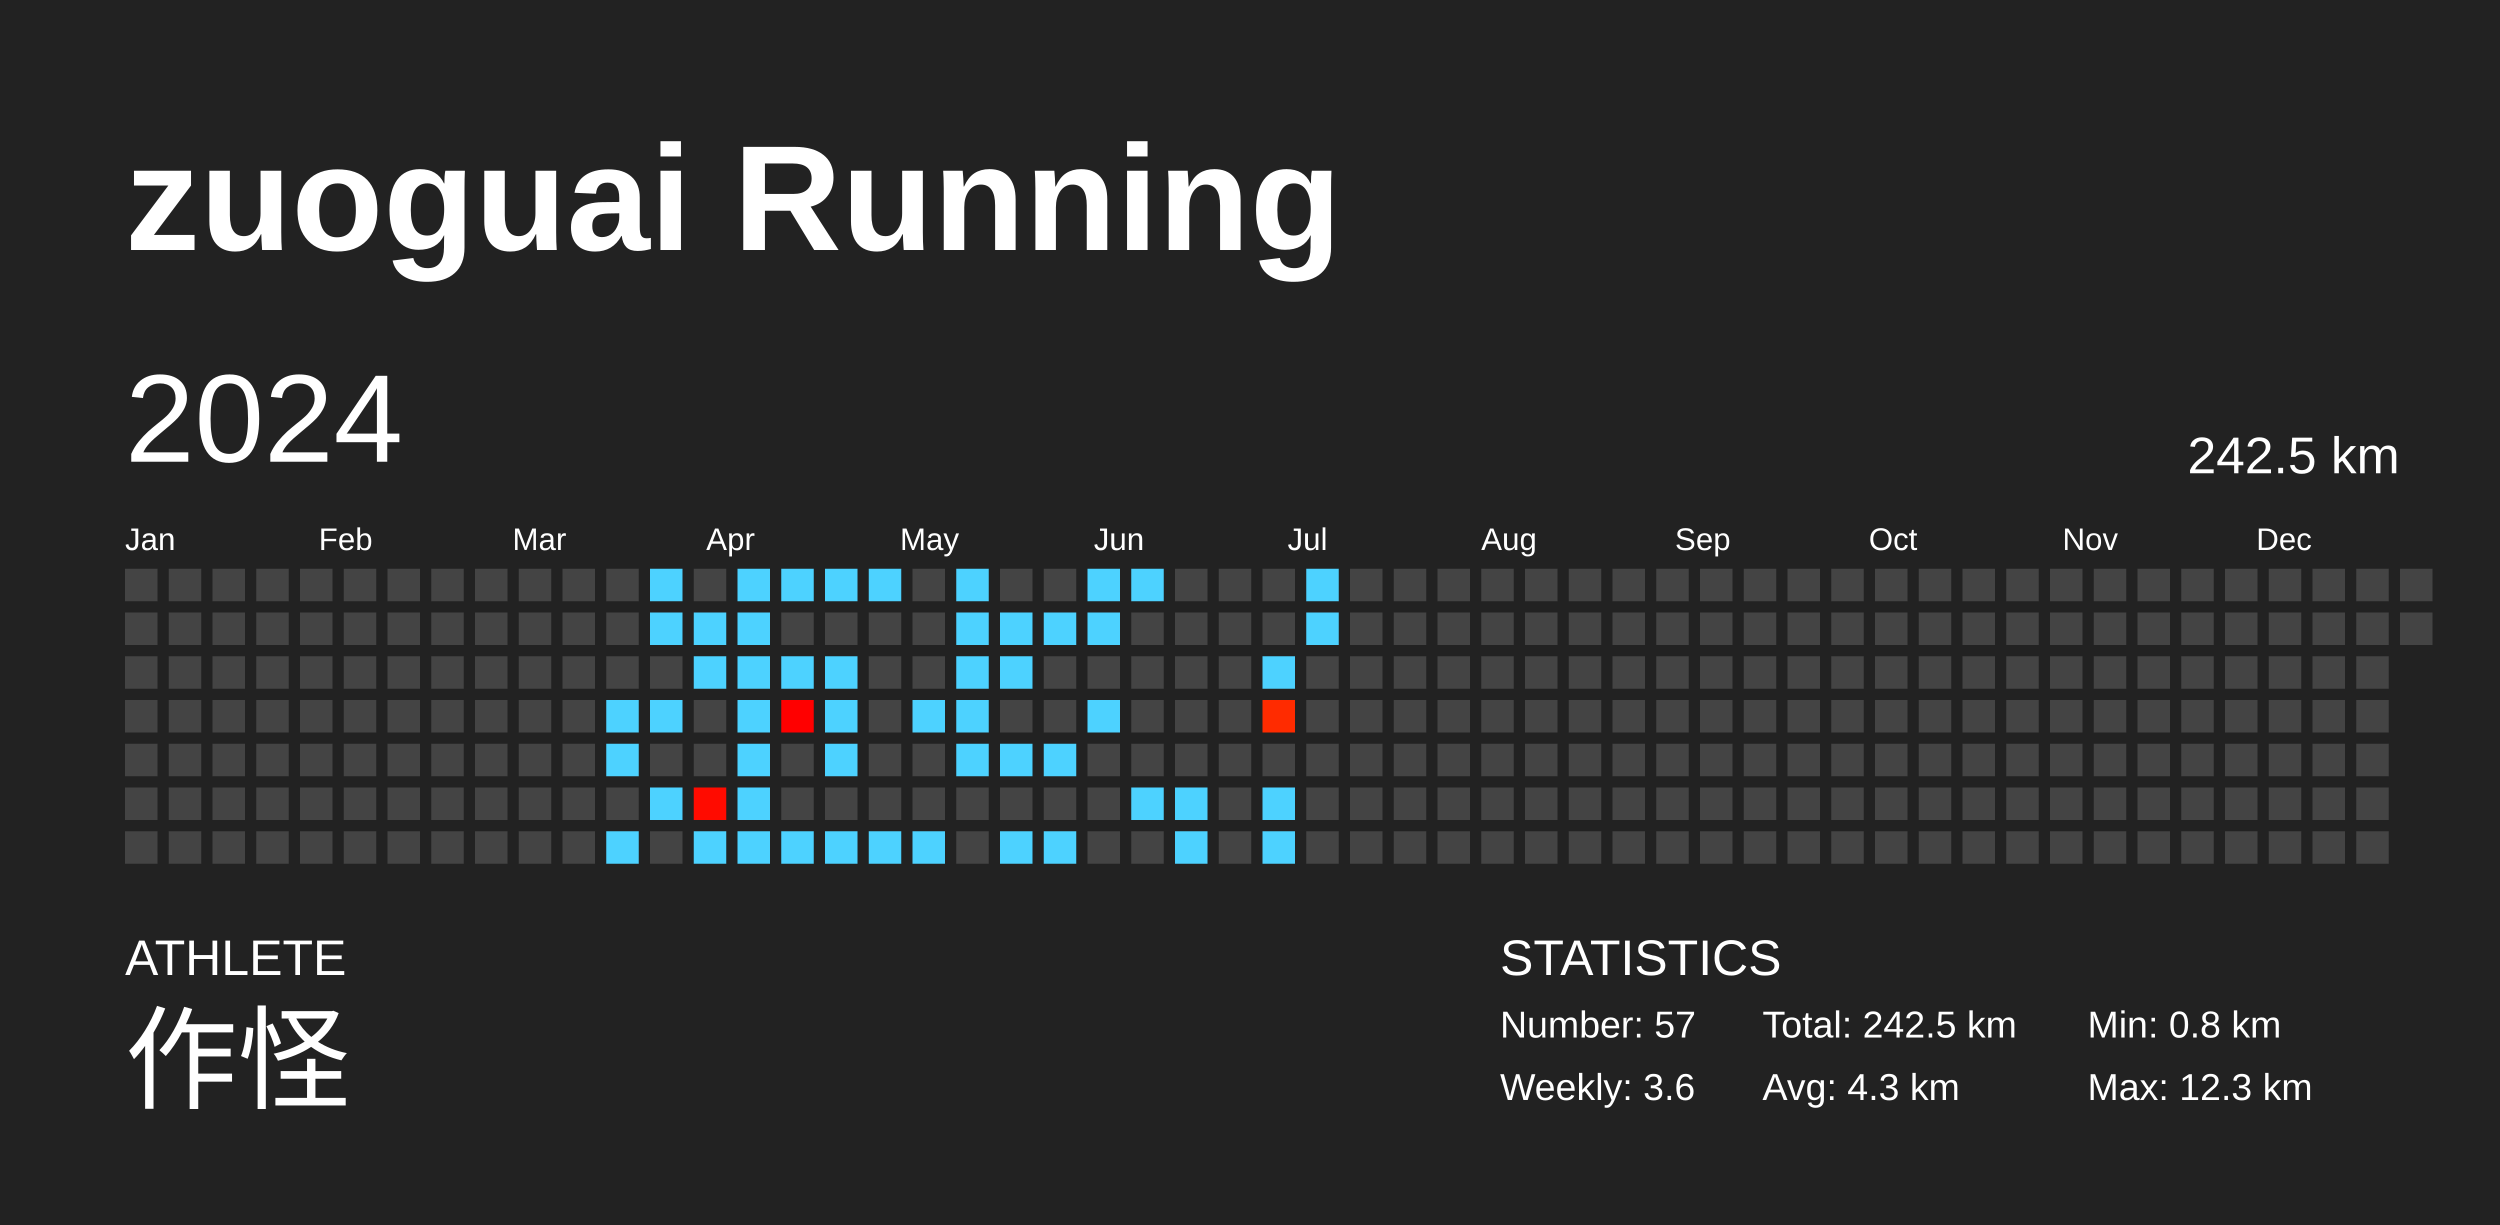
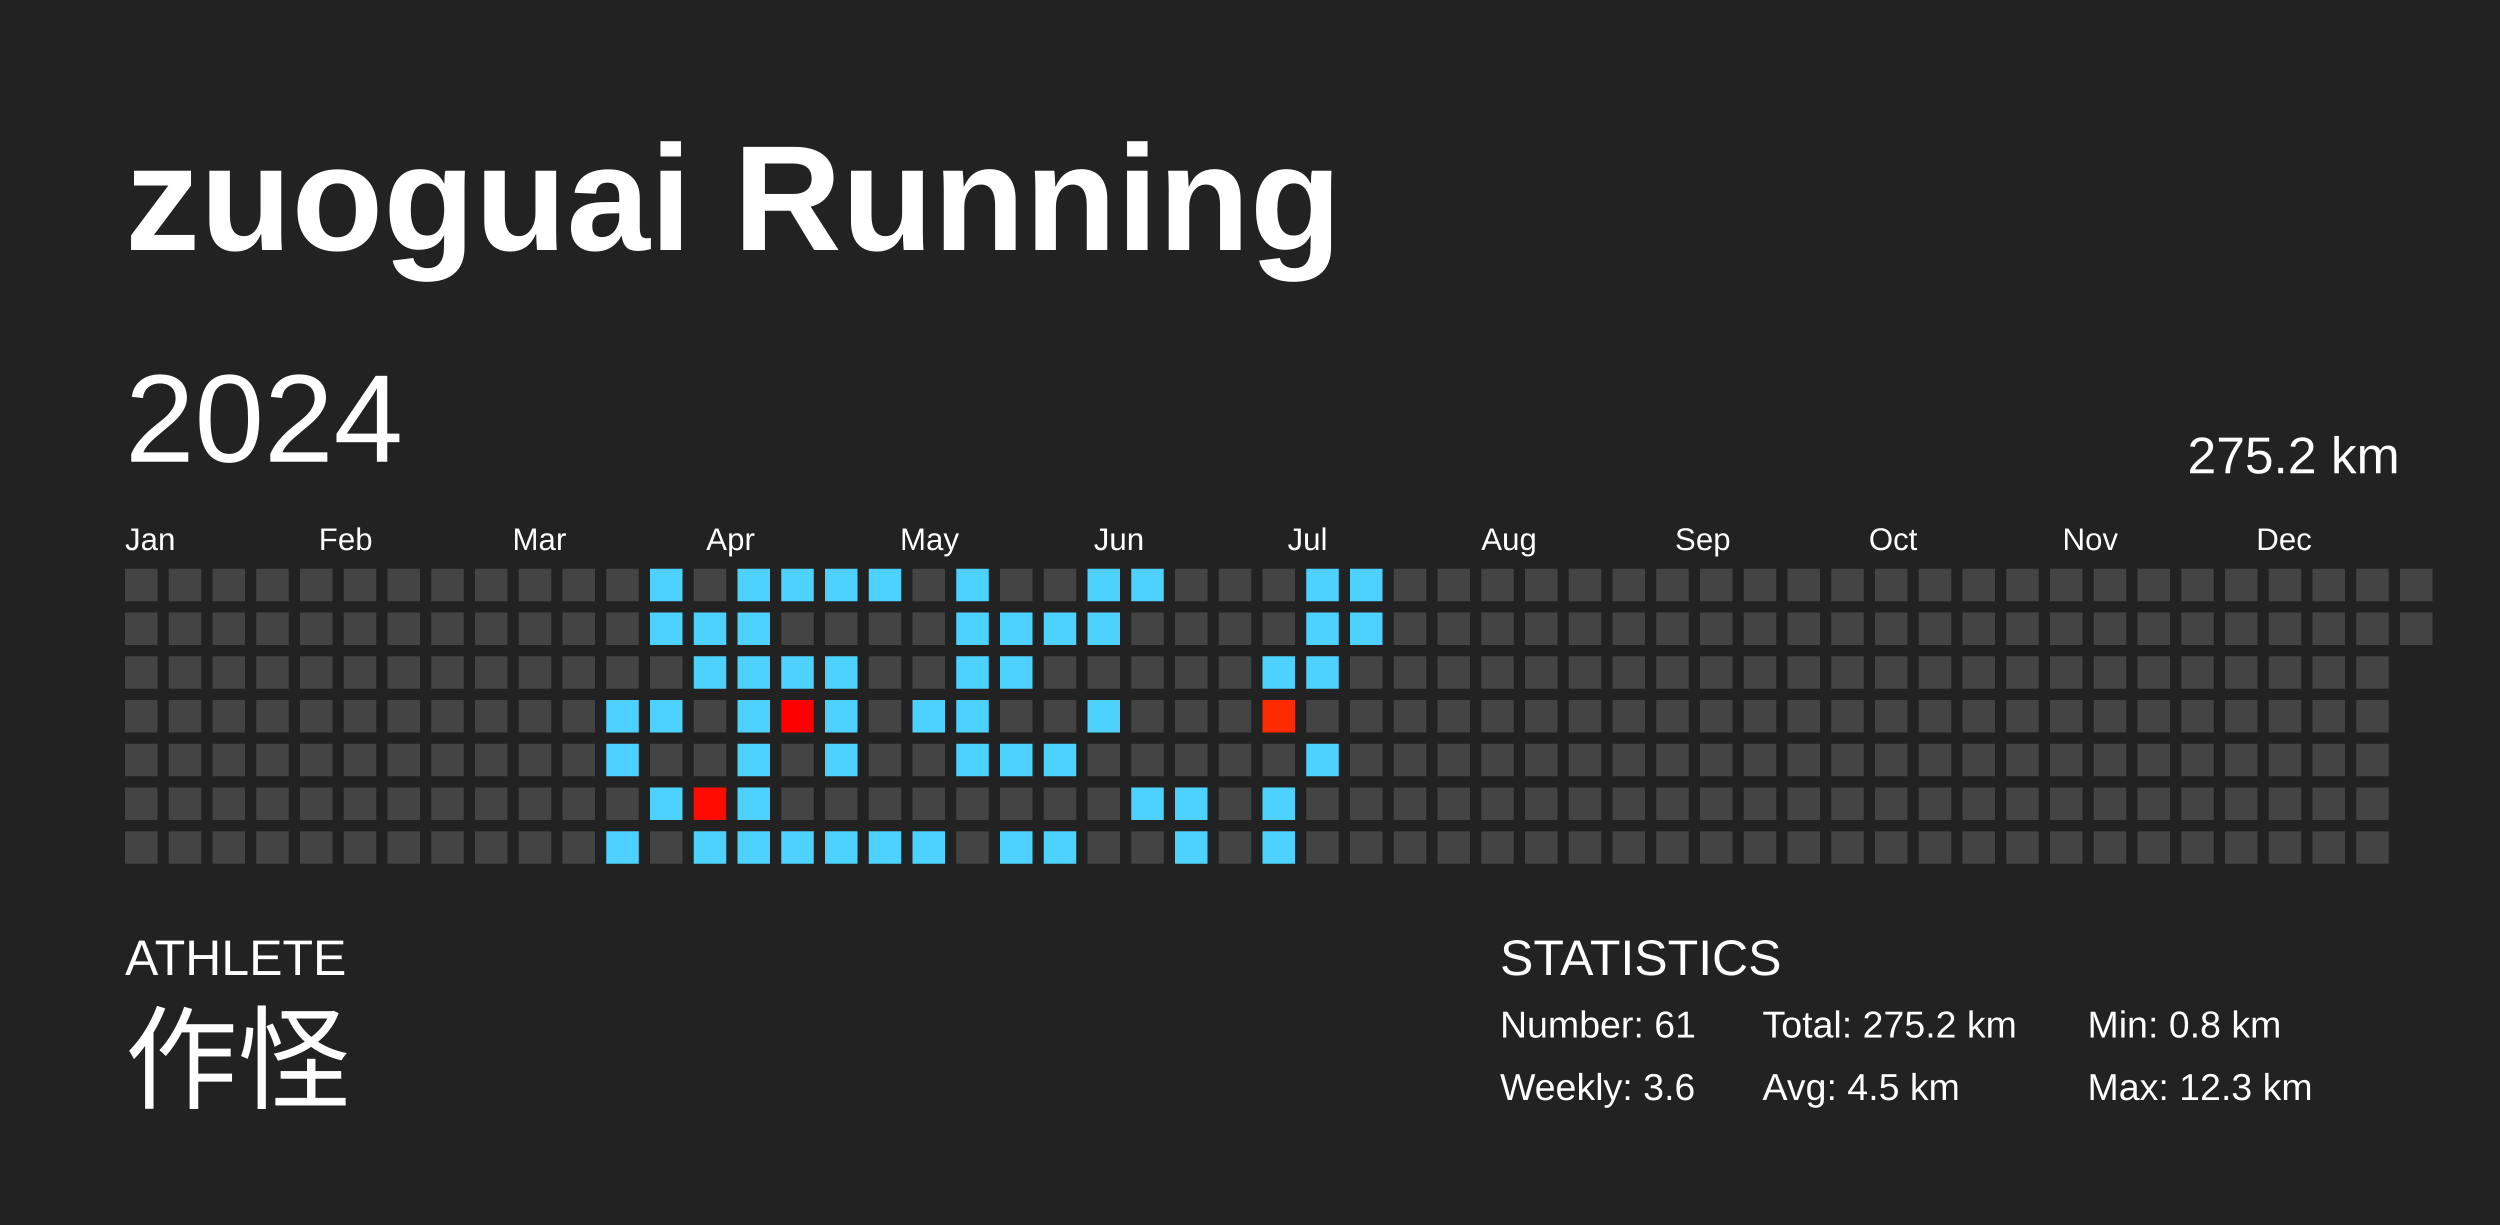
<svg xmlns="http://www.w3.org/2000/svg" baseProfile="full" height="98mm" version="1.1" viewBox="0,0,200,98" width="200mm">
  <defs />
  <rect fill="#222222" height="98" width="200" x="0" y="0" />
  <text fill="#FFFFFF" style="font-size:12px; font-family:Arial; font-weight:bold;" x="10" y="20">zuoguai Running</text>
  <text fill="#FFFFFF" style="font-size:4px; font-family:Arial" x="10" y="78">ATHLETE</text>
  <text fill="#FFFFFF" style="font-size:9px; font-family:Arial" x="10" y="88">作怪</text>
  <text fill="#FFFFFF" style="font-size:4px; font-family:Arial" x="120" y="78">STATISTICS</text>
-   <text fill="#FFFFFF" style="font-size:3px; font-family:Arial" x="120" y="83">Number: 57</text>
+   <text fill="#FFFFFF" style="font-size:3px; font-family:Arial" x="120" y="83">Number: 61</text>
  <text fill="#FFFFFF" style="font-size:3px; font-family:Arial" x="120" y="88">Weekly: 3.6</text>
-   <text fill="#FFFFFF" style="font-size:3px; font-family:Arial" x="141" y="83">Total: 242.5 km</text>
-   <text fill="#FFFFFF" style="font-size:3px; font-family:Arial" x="141" y="88">Avg: 4.3 km</text>
+   <text fill="#FFFFFF" style="font-size:3px; font-family:Arial" x="141" y="83">Total: 275.2 km</text>
+   <text fill="#FFFFFF" style="font-size:3px; font-family:Arial" x="141" y="88">Avg: 4.5 km</text>
  <text fill="#FFFFFF" style="font-size:3px; font-family:Arial" x="167" y="83">Min: 0.8 km</text>
  <text fill="#FFFFFF" style="font-size:3px; font-family:Arial" x="167" y="88">Max: 12.3 km</text>
  <text dominant-baseline="hanging" fill="#FFFFFF" style="font-size:10.0px; font-family:Arial;" x="10" y="30">2024</text>
-   <text dominant-baseline="hanging" fill="#FFFFFF" style="font-size:4.125px; font-family:Arial;" x="175" y="35">242.5 km</text>
+   <text dominant-baseline="hanging" fill="#FFFFFF" style="font-size:4.125px; font-family:Arial;" x="175" y="35">275.2 km</text>
  <text fill="#FFFFFF" style="font-size:2.5px; font-family:Arial" x="10.0" y="44">Jan</text>
  <text fill="#FFFFFF" style="font-size:2.5px; font-family:Arial" x="25.5" y="44">Feb</text>
  <text fill="#FFFFFF" style="font-size:2.5px; font-family:Arial" x="41.0" y="44">Mar</text>
  <text fill="#FFFFFF" style="font-size:2.5px; font-family:Arial" x="56.5" y="44">Apr</text>
  <text fill="#FFFFFF" style="font-size:2.5px; font-family:Arial" x="72.0" y="44">May</text>
  <text fill="#FFFFFF" style="font-size:2.5px; font-family:Arial" x="87.5" y="44">Jun</text>
  <text fill="#FFFFFF" style="font-size:2.5px; font-family:Arial" x="103.0" y="44">Jul</text>
  <text fill="#FFFFFF" style="font-size:2.5px; font-family:Arial" x="118.5" y="44">Aug</text>
  <text fill="#FFFFFF" style="font-size:2.5px; font-family:Arial" x="134.0" y="44">Sep</text>
  <text fill="#FFFFFF" style="font-size:2.5px; font-family:Arial" x="149.5" y="44">Oct</text>
  <text fill="#FFFFFF" style="font-size:2.5px; font-family:Arial" x="165.0" y="44">Nov</text>
  <text fill="#FFFFFF" style="font-size:2.5px; font-family:Arial" x="180.5" y="44">Dec</text>
  <rect fill="#444444" height="2.6" width="2.6" x="10.0" y="45.5" />
  <rect fill="#444444" height="2.6" width="2.6" x="10.0" y="49.0" />
  <rect fill="#444444" height="2.6" width="2.6" x="10.0" y="52.5" />
  <rect fill="#444444" height="2.6" width="2.6" x="10.0" y="56.0" />
  <rect fill="#444444" height="2.6" width="2.6" x="10.0" y="59.5" />
  <rect fill="#444444" height="2.6" width="2.6" x="10.0" y="63.0" />
  <rect fill="#444444" height="2.6" width="2.6" x="10.0" y="66.5" />
  <rect fill="#444444" height="2.6" width="2.6" x="13.5" y="45.5" />
  <rect fill="#444444" height="2.6" width="2.6" x="13.5" y="49.0" />
  <rect fill="#444444" height="2.6" width="2.6" x="13.5" y="52.5" />
  <rect fill="#444444" height="2.6" width="2.6" x="13.5" y="56.0" />
  <rect fill="#444444" height="2.6" width="2.6" x="13.5" y="59.5" />
  <rect fill="#444444" height="2.6" width="2.6" x="13.5" y="63.0" />
  <rect fill="#444444" height="2.6" width="2.6" x="13.5" y="66.5" />
  <rect fill="#444444" height="2.6" width="2.6" x="17.0" y="45.5" />
  <rect fill="#444444" height="2.6" width="2.6" x="17.0" y="49.0" />
  <rect fill="#444444" height="2.6" width="2.6" x="17.0" y="52.5" />
  <rect fill="#444444" height="2.6" width="2.6" x="17.0" y="56.0" />
  <rect fill="#444444" height="2.6" width="2.6" x="17.0" y="59.5" />
  <rect fill="#444444" height="2.6" width="2.6" x="17.0" y="63.0" />
  <rect fill="#444444" height="2.6" width="2.6" x="17.0" y="66.5" />
  <rect fill="#444444" height="2.6" width="2.6" x="20.5" y="45.5" />
  <rect fill="#444444" height="2.6" width="2.6" x="20.5" y="49.0" />
  <rect fill="#444444" height="2.6" width="2.6" x="20.5" y="52.5" />
  <rect fill="#444444" height="2.6" width="2.6" x="20.5" y="56.0" />
  <rect fill="#444444" height="2.6" width="2.6" x="20.5" y="59.5" />
  <rect fill="#444444" height="2.6" width="2.6" x="20.5" y="63.0" />
  <rect fill="#444444" height="2.6" width="2.6" x="20.5" y="66.5" />
  <rect fill="#444444" height="2.6" width="2.6" x="24.0" y="45.5" />
  <rect fill="#444444" height="2.6" width="2.6" x="24.0" y="49.0" />
  <rect fill="#444444" height="2.6" width="2.6" x="24.0" y="52.5" />
  <rect fill="#444444" height="2.6" width="2.6" x="24.0" y="56.0" />
  <rect fill="#444444" height="2.6" width="2.6" x="24.0" y="59.5" />
  <rect fill="#444444" height="2.6" width="2.6" x="24.0" y="63.0" />
  <rect fill="#444444" height="2.6" width="2.6" x="24.0" y="66.5" />
  <rect fill="#444444" height="2.6" width="2.6" x="27.5" y="45.5" />
  <rect fill="#444444" height="2.6" width="2.6" x="27.5" y="49.0" />
  <rect fill="#444444" height="2.6" width="2.6" x="27.5" y="52.5" />
  <rect fill="#444444" height="2.6" width="2.6" x="27.5" y="56.0" />
  <rect fill="#444444" height="2.6" width="2.6" x="27.5" y="59.5" />
  <rect fill="#444444" height="2.6" width="2.6" x="27.5" y="63.0" />
  <rect fill="#444444" height="2.6" width="2.6" x="27.5" y="66.5" />
  <rect fill="#444444" height="2.6" width="2.6" x="31.0" y="45.5" />
  <rect fill="#444444" height="2.6" width="2.6" x="31.0" y="49.0" />
  <rect fill="#444444" height="2.6" width="2.6" x="31.0" y="52.5" />
  <rect fill="#444444" height="2.6" width="2.6" x="31.0" y="56.0" />
  <rect fill="#444444" height="2.6" width="2.6" x="31.0" y="59.5" />
  <rect fill="#444444" height="2.6" width="2.6" x="31.0" y="63.0" />
  <rect fill="#444444" height="2.6" width="2.6" x="31.0" y="66.5" />
  <rect fill="#444444" height="2.6" width="2.6" x="34.5" y="45.5" />
  <rect fill="#444444" height="2.6" width="2.6" x="34.5" y="49.0" />
  <rect fill="#444444" height="2.6" width="2.6" x="34.5" y="52.5" />
  <rect fill="#444444" height="2.6" width="2.6" x="34.5" y="56.0" />
  <rect fill="#444444" height="2.6" width="2.6" x="34.5" y="59.5" />
  <rect fill="#444444" height="2.6" width="2.6" x="34.5" y="63.0" />
  <rect fill="#444444" height="2.6" width="2.6" x="34.5" y="66.5" />
  <rect fill="#444444" height="2.6" width="2.6" x="38.0" y="45.5" />
  <rect fill="#444444" height="2.6" width="2.6" x="38.0" y="49.0" />
  <rect fill="#444444" height="2.6" width="2.6" x="38.0" y="52.5" />
  <rect fill="#444444" height="2.6" width="2.6" x="38.0" y="56.0" />
  <rect fill="#444444" height="2.6" width="2.6" x="38.0" y="59.5" />
  <rect fill="#444444" height="2.6" width="2.6" x="38.0" y="63.0" />
  <rect fill="#444444" height="2.6" width="2.6" x="38.0" y="66.5" />
  <rect fill="#444444" height="2.6" width="2.6" x="41.5" y="45.5" />
  <rect fill="#444444" height="2.6" width="2.6" x="41.5" y="49.0" />
  <rect fill="#444444" height="2.6" width="2.6" x="41.5" y="52.5" />
  <rect fill="#444444" height="2.6" width="2.6" x="41.5" y="56.0" />
  <rect fill="#444444" height="2.6" width="2.6" x="41.5" y="59.5" />
  <rect fill="#444444" height="2.6" width="2.6" x="41.5" y="63.0" />
  <rect fill="#444444" height="2.6" width="2.6" x="41.5" y="66.5" />
  <rect fill="#444444" height="2.6" width="2.6" x="45.0" y="45.5" />
  <rect fill="#444444" height="2.6" width="2.6" x="45.0" y="49.0" />
  <rect fill="#444444" height="2.6" width="2.6" x="45.0" y="52.5" />
  <rect fill="#444444" height="2.6" width="2.6" x="45.0" y="56.0" />
  <rect fill="#444444" height="2.6" width="2.6" x="45.0" y="59.5" />
  <rect fill="#444444" height="2.6" width="2.6" x="45.0" y="63.0" />
  <rect fill="#444444" height="2.6" width="2.6" x="45.0" y="66.5" />
  <rect fill="#444444" height="2.6" width="2.6" x="48.5" y="45.5" />
  <rect fill="#444444" height="2.6" width="2.6" x="48.5" y="49.0" />
  <rect fill="#444444" height="2.6" width="2.6" x="48.5" y="52.5" />
  <rect fill="#4dd2ff" height="2.6" width="2.6" x="48.5" y="56.0" />
  <rect fill="#4dd2ff" height="2.6" width="2.6" x="48.5" y="59.5" />
  <rect fill="#444444" height="2.6" width="2.6" x="48.5" y="63.0" />
  <rect fill="#4dd2ff" height="2.6" width="2.6" x="48.5" y="66.5" />
  <rect fill="#4dd2ff" height="2.6" width="2.6" x="52.0" y="45.5" />
  <rect fill="#4dd2ff" height="2.6" width="2.6" x="52.0" y="49.0" />
  <rect fill="#444444" height="2.6" width="2.6" x="52.0" y="52.5" />
  <rect fill="#4dd2ff" height="2.6" width="2.6" x="52.0" y="56.0" />
  <rect fill="#444444" height="2.6" width="2.6" x="52.0" y="59.5" />
  <rect fill="#4dd2ff" height="2.6" width="2.6" x="52.0" y="63.0" />
  <rect fill="#444444" height="2.6" width="2.6" x="52.0" y="66.5" />
  <rect fill="#444444" height="2.6" width="2.6" x="55.5" y="45.5" />
  <rect fill="#4dd2ff" height="2.6" width="2.6" x="55.5" y="49.0" />
  <rect fill="#4dd2ff" height="2.6" width="2.6" x="55.5" y="52.5" />
  <rect fill="#444444" height="2.6" width="2.6" x="55.5" y="56.0" />
  <rect fill="#444444" height="2.6" width="2.6" x="55.5" y="59.5" />
  <rect fill="#ff0b00" height="2.6" width="2.6" x="55.5" y="63.0" />
  <rect fill="#4dd2ff" height="2.6" width="2.6" x="55.5" y="66.5" />
  <rect fill="#4dd2ff" height="2.6" width="2.6" x="59.0" y="45.5" />
  <rect fill="#4dd2ff" height="2.6" width="2.6" x="59.0" y="49.0" />
  <rect fill="#4dd2ff" height="2.6" width="2.6" x="59.0" y="52.5" />
  <rect fill="#4dd2ff" height="2.6" width="2.6" x="59.0" y="56.0" />
  <rect fill="#4dd2ff" height="2.6" width="2.6" x="59.0" y="59.5" />
  <rect fill="#4dd2ff" height="2.6" width="2.6" x="59.0" y="63.0" />
  <rect fill="#4dd2ff" height="2.6" width="2.6" x="59.0" y="66.5" />
  <rect fill="#4dd2ff" height="2.6" width="2.6" x="62.5" y="45.5" />
  <rect fill="#444444" height="2.6" width="2.6" x="62.5" y="49.0" />
  <rect fill="#4dd2ff" height="2.6" width="2.6" x="62.5" y="52.5" />
  <rect fill="#ff0000" height="2.6" width="2.6" x="62.5" y="56.0" />
  <rect fill="#444444" height="2.6" width="2.6" x="62.5" y="59.5" />
  <rect fill="#444444" height="2.6" width="2.6" x="62.5" y="63.0" />
  <rect fill="#4dd2ff" height="2.6" width="2.6" x="62.5" y="66.5" />
  <rect fill="#4dd2ff" height="2.6" width="2.6" x="66.0" y="45.5" />
  <rect fill="#444444" height="2.6" width="2.6" x="66.0" y="49.0" />
  <rect fill="#4dd2ff" height="2.6" width="2.6" x="66.0" y="52.5" />
  <rect fill="#4dd2ff" height="2.6" width="2.6" x="66.0" y="56.0" />
  <rect fill="#4dd2ff" height="2.6" width="2.6" x="66.0" y="59.5" />
  <rect fill="#444444" height="2.6" width="2.6" x="66.0" y="63.0" />
  <rect fill="#4dd2ff" height="2.6" width="2.6" x="66.0" y="66.5" />
  <rect fill="#4dd2ff" height="2.6" width="2.6" x="69.5" y="45.5" />
  <rect fill="#444444" height="2.6" width="2.6" x="69.5" y="49.0" />
  <rect fill="#444444" height="2.6" width="2.6" x="69.5" y="52.5" />
  <rect fill="#444444" height="2.6" width="2.6" x="69.5" y="56.0" />
  <rect fill="#444444" height="2.6" width="2.6" x="69.5" y="59.5" />
  <rect fill="#444444" height="2.6" width="2.6" x="69.5" y="63.0" />
  <rect fill="#4dd2ff" height="2.6" width="2.6" x="69.5" y="66.5" />
  <rect fill="#444444" height="2.6" width="2.6" x="73.0" y="45.5" />
  <rect fill="#444444" height="2.6" width="2.6" x="73.0" y="49.0" />
  <rect fill="#444444" height="2.6" width="2.6" x="73.0" y="52.5" />
  <rect fill="#4dd2ff" height="2.6" width="2.6" x="73.0" y="56.0" />
  <rect fill="#444444" height="2.6" width="2.6" x="73.0" y="59.5" />
  <rect fill="#444444" height="2.6" width="2.6" x="73.0" y="63.0" />
  <rect fill="#4dd2ff" height="2.6" width="2.6" x="73.0" y="66.5" />
  <rect fill="#4dd2ff" height="2.6" width="2.6" x="76.5" y="45.5" />
  <rect fill="#4dd2ff" height="2.6" width="2.6" x="76.5" y="49.0" />
  <rect fill="#4dd2ff" height="2.6" width="2.6" x="76.5" y="52.5" />
  <rect fill="#4dd2ff" height="2.6" width="2.6" x="76.5" y="56.0" />
  <rect fill="#4dd2ff" height="2.6" width="2.6" x="76.5" y="59.5" />
  <rect fill="#444444" height="2.6" width="2.6" x="76.5" y="63.0" />
  <rect fill="#444444" height="2.6" width="2.6" x="76.5" y="66.5" />
  <rect fill="#444444" height="2.6" width="2.6" x="80.0" y="45.5" />
  <rect fill="#4dd2ff" height="2.6" width="2.6" x="80.0" y="49.0" />
  <rect fill="#4dd2ff" height="2.6" width="2.6" x="80.0" y="52.5" />
  <rect fill="#444444" height="2.6" width="2.6" x="80.0" y="56.0" />
  <rect fill="#4dd2ff" height="2.6" width="2.6" x="80.0" y="59.5" />
  <rect fill="#444444" height="2.6" width="2.6" x="80.0" y="63.0" />
  <rect fill="#4dd2ff" height="2.6" width="2.6" x="80.0" y="66.5" />
  <rect fill="#444444" height="2.6" width="2.6" x="83.5" y="45.5" />
  <rect fill="#4dd2ff" height="2.6" width="2.6" x="83.5" y="49.0" />
  <rect fill="#444444" height="2.6" width="2.6" x="83.5" y="52.5" />
  <rect fill="#444444" height="2.6" width="2.6" x="83.5" y="56.0" />
  <rect fill="#4dd2ff" height="2.6" width="2.6" x="83.5" y="59.5" />
  <rect fill="#444444" height="2.6" width="2.6" x="83.5" y="63.0" />
  <rect fill="#4dd2ff" height="2.6" width="2.6" x="83.5" y="66.5" />
  <rect fill="#4dd2ff" height="2.6" width="2.6" x="87.0" y="45.5" />
  <rect fill="#4dd2ff" height="2.6" width="2.6" x="87.0" y="49.0" />
  <rect fill="#444444" height="2.6" width="2.6" x="87.0" y="52.5" />
  <rect fill="#4dd2ff" height="2.6" width="2.6" x="87.0" y="56.0" />
  <rect fill="#444444" height="2.6" width="2.6" x="87.0" y="59.5" />
  <rect fill="#444444" height="2.6" width="2.6" x="87.0" y="63.0" />
  <rect fill="#444444" height="2.6" width="2.6" x="87.0" y="66.5" />
  <rect fill="#4dd2ff" height="2.6" width="2.6" x="90.5" y="45.5" />
  <rect fill="#444444" height="2.6" width="2.6" x="90.5" y="49.0" />
  <rect fill="#444444" height="2.6" width="2.6" x="90.5" y="52.5" />
  <rect fill="#444444" height="2.6" width="2.6" x="90.5" y="56.0" />
  <rect fill="#444444" height="2.6" width="2.6" x="90.5" y="59.5" />
  <rect fill="#4dd2ff" height="2.6" width="2.6" x="90.5" y="63.0" />
  <rect fill="#444444" height="2.6" width="2.6" x="90.5" y="66.5" />
  <rect fill="#444444" height="2.6" width="2.6" x="94.0" y="45.5" />
  <rect fill="#444444" height="2.6" width="2.6" x="94.0" y="49.0" />
  <rect fill="#444444" height="2.6" width="2.6" x="94.0" y="52.5" />
  <rect fill="#444444" height="2.6" width="2.6" x="94.0" y="56.0" />
  <rect fill="#444444" height="2.6" width="2.6" x="94.0" y="59.5" />
  <rect fill="#4dd2ff" height="2.6" width="2.6" x="94.0" y="63.0" />
  <rect fill="#4dd2ff" height="2.6" width="2.6" x="94.0" y="66.5" />
  <rect fill="#444444" height="2.6" width="2.6" x="97.5" y="45.5" />
  <rect fill="#444444" height="2.6" width="2.6" x="97.5" y="49.0" />
  <rect fill="#444444" height="2.6" width="2.6" x="97.5" y="52.5" />
  <rect fill="#444444" height="2.6" width="2.6" x="97.5" y="56.0" />
  <rect fill="#444444" height="2.6" width="2.6" x="97.5" y="59.5" />
  <rect fill="#444444" height="2.6" width="2.6" x="97.5" y="63.0" />
  <rect fill="#444444" height="2.6" width="2.6" x="97.5" y="66.5" />
  <rect fill="#444444" height="2.6" width="2.6" x="101.0" y="45.5" />
  <rect fill="#444444" height="2.6" width="2.6" x="101.0" y="49.0" />
  <rect fill="#4dd2ff" height="2.6" width="2.6" x="101.0" y="52.5" />
  <rect fill="#ff2b00" height="2.6" width="2.6" x="101.0" y="56.0" />
  <rect fill="#444444" height="2.6" width="2.6" x="101.0" y="59.5" />
  <rect fill="#4dd2ff" height="2.6" width="2.6" x="101.0" y="63.0" />
  <rect fill="#4dd2ff" height="2.6" width="2.6" x="101.0" y="66.5" />
  <rect fill="#4dd2ff" height="2.6" width="2.6" x="104.5" y="45.5" />
  <rect fill="#4dd2ff" height="2.6" width="2.6" x="104.5" y="49.0" />
-   <rect fill="#444444" height="2.6" width="2.6" x="104.5" y="52.5" />
+   <rect fill="#4dd2ff" height="2.6" width="2.6" x="104.5" y="52.5" />
  <rect fill="#444444" height="2.6" width="2.6" x="104.5" y="56.0" />
-   <rect fill="#444444" height="2.6" width="2.6" x="104.5" y="59.5" />
+   <rect fill="#4dd2ff" height="2.6" width="2.6" x="104.5" y="59.5" />
  <rect fill="#444444" height="2.6" width="2.6" x="104.5" y="63.0" />
  <rect fill="#444444" height="2.6" width="2.6" x="104.5" y="66.5" />
-   <rect fill="#444444" height="2.6" width="2.6" x="108.0" y="45.5" />
-   <rect fill="#444444" height="2.6" width="2.6" x="108.0" y="49.0" />
+   <rect fill="#4dd2ff" height="2.6" width="2.6" x="108.0" y="45.5" />
+   <rect fill="#4dd2ff" height="2.6" width="2.6" x="108.0" y="49.0" />
  <rect fill="#444444" height="2.6" width="2.6" x="108.0" y="52.5" />
  <rect fill="#444444" height="2.6" width="2.6" x="108.0" y="56.0" />
  <rect fill="#444444" height="2.6" width="2.6" x="108.0" y="59.5" />
  <rect fill="#444444" height="2.6" width="2.6" x="108.0" y="63.0" />
  <rect fill="#444444" height="2.6" width="2.6" x="108.0" y="66.5" />
  <rect fill="#444444" height="2.6" width="2.6" x="111.5" y="45.5" />
  <rect fill="#444444" height="2.6" width="2.6" x="111.5" y="49.0" />
  <rect fill="#444444" height="2.6" width="2.6" x="111.5" y="52.5" />
  <rect fill="#444444" height="2.6" width="2.6" x="111.5" y="56.0" />
  <rect fill="#444444" height="2.6" width="2.6" x="111.5" y="59.5" />
  <rect fill="#444444" height="2.6" width="2.6" x="111.5" y="63.0" />
  <rect fill="#444444" height="2.6" width="2.6" x="111.5" y="66.5" />
  <rect fill="#444444" height="2.6" width="2.6" x="115.0" y="45.5" />
  <rect fill="#444444" height="2.6" width="2.6" x="115.0" y="49.0" />
  <rect fill="#444444" height="2.6" width="2.6" x="115.0" y="52.5" />
  <rect fill="#444444" height="2.6" width="2.6" x="115.0" y="56.0" />
  <rect fill="#444444" height="2.6" width="2.6" x="115.0" y="59.5" />
  <rect fill="#444444" height="2.6" width="2.6" x="115.0" y="63.0" />
  <rect fill="#444444" height="2.6" width="2.6" x="115.0" y="66.5" />
  <rect fill="#444444" height="2.6" width="2.6" x="118.5" y="45.5" />
  <rect fill="#444444" height="2.6" width="2.6" x="118.5" y="49.0" />
  <rect fill="#444444" height="2.6" width="2.6" x="118.5" y="52.5" />
  <rect fill="#444444" height="2.6" width="2.6" x="118.5" y="56.0" />
  <rect fill="#444444" height="2.6" width="2.6" x="118.5" y="59.5" />
  <rect fill="#444444" height="2.6" width="2.6" x="118.5" y="63.0" />
  <rect fill="#444444" height="2.6" width="2.6" x="118.5" y="66.5" />
  <rect fill="#444444" height="2.6" width="2.6" x="122.0" y="45.5" />
  <rect fill="#444444" height="2.6" width="2.6" x="122.0" y="49.0" />
  <rect fill="#444444" height="2.6" width="2.6" x="122.0" y="52.5" />
  <rect fill="#444444" height="2.6" width="2.6" x="122.0" y="56.0" />
  <rect fill="#444444" height="2.6" width="2.6" x="122.0" y="59.5" />
  <rect fill="#444444" height="2.6" width="2.6" x="122.0" y="63.0" />
  <rect fill="#444444" height="2.6" width="2.6" x="122.0" y="66.5" />
  <rect fill="#444444" height="2.6" width="2.6" x="125.5" y="45.5" />
  <rect fill="#444444" height="2.6" width="2.6" x="125.5" y="49.0" />
  <rect fill="#444444" height="2.6" width="2.6" x="125.5" y="52.5" />
  <rect fill="#444444" height="2.6" width="2.6" x="125.5" y="56.0" />
  <rect fill="#444444" height="2.6" width="2.6" x="125.5" y="59.5" />
  <rect fill="#444444" height="2.6" width="2.6" x="125.5" y="63.0" />
  <rect fill="#444444" height="2.6" width="2.6" x="125.5" y="66.5" />
  <rect fill="#444444" height="2.6" width="2.6" x="129.0" y="45.5" />
  <rect fill="#444444" height="2.6" width="2.6" x="129.0" y="49.0" />
  <rect fill="#444444" height="2.6" width="2.6" x="129.0" y="52.5" />
  <rect fill="#444444" height="2.6" width="2.6" x="129.0" y="56.0" />
  <rect fill="#444444" height="2.6" width="2.6" x="129.0" y="59.5" />
  <rect fill="#444444" height="2.6" width="2.6" x="129.0" y="63.0" />
  <rect fill="#444444" height="2.6" width="2.6" x="129.0" y="66.5" />
  <rect fill="#444444" height="2.6" width="2.6" x="132.5" y="45.5" />
  <rect fill="#444444" height="2.6" width="2.6" x="132.5" y="49.0" />
  <rect fill="#444444" height="2.6" width="2.6" x="132.5" y="52.5" />
  <rect fill="#444444" height="2.6" width="2.6" x="132.5" y="56.0" />
  <rect fill="#444444" height="2.6" width="2.6" x="132.5" y="59.5" />
  <rect fill="#444444" height="2.6" width="2.6" x="132.5" y="63.0" />
  <rect fill="#444444" height="2.6" width="2.6" x="132.5" y="66.5" />
  <rect fill="#444444" height="2.6" width="2.6" x="136.0" y="45.5" />
  <rect fill="#444444" height="2.6" width="2.6" x="136.0" y="49.0" />
  <rect fill="#444444" height="2.6" width="2.6" x="136.0" y="52.5" />
  <rect fill="#444444" height="2.6" width="2.6" x="136.0" y="56.0" />
  <rect fill="#444444" height="2.6" width="2.6" x="136.0" y="59.5" />
  <rect fill="#444444" height="2.6" width="2.6" x="136.0" y="63.0" />
  <rect fill="#444444" height="2.6" width="2.6" x="136.0" y="66.5" />
  <rect fill="#444444" height="2.6" width="2.6" x="139.5" y="45.5" />
  <rect fill="#444444" height="2.6" width="2.6" x="139.5" y="49.0" />
  <rect fill="#444444" height="2.6" width="2.6" x="139.5" y="52.5" />
  <rect fill="#444444" height="2.6" width="2.6" x="139.5" y="56.0" />
  <rect fill="#444444" height="2.6" width="2.6" x="139.5" y="59.5" />
  <rect fill="#444444" height="2.6" width="2.6" x="139.5" y="63.0" />
  <rect fill="#444444" height="2.6" width="2.6" x="139.5" y="66.5" />
  <rect fill="#444444" height="2.6" width="2.6" x="143.0" y="45.5" />
  <rect fill="#444444" height="2.6" width="2.6" x="143.0" y="49.0" />
  <rect fill="#444444" height="2.6" width="2.6" x="143.0" y="52.5" />
  <rect fill="#444444" height="2.6" width="2.6" x="143.0" y="56.0" />
  <rect fill="#444444" height="2.6" width="2.6" x="143.0" y="59.5" />
  <rect fill="#444444" height="2.6" width="2.6" x="143.0" y="63.0" />
  <rect fill="#444444" height="2.6" width="2.6" x="143.0" y="66.5" />
  <rect fill="#444444" height="2.6" width="2.6" x="146.5" y="45.5" />
  <rect fill="#444444" height="2.6" width="2.6" x="146.5" y="49.0" />
  <rect fill="#444444" height="2.6" width="2.6" x="146.5" y="52.5" />
  <rect fill="#444444" height="2.6" width="2.6" x="146.5" y="56.0" />
  <rect fill="#444444" height="2.6" width="2.6" x="146.5" y="59.5" />
  <rect fill="#444444" height="2.6" width="2.6" x="146.5" y="63.0" />
  <rect fill="#444444" height="2.6" width="2.6" x="146.5" y="66.5" />
  <rect fill="#444444" height="2.6" width="2.6" x="150.0" y="45.5" />
  <rect fill="#444444" height="2.6" width="2.6" x="150.0" y="49.0" />
  <rect fill="#444444" height="2.6" width="2.6" x="150.0" y="52.5" />
  <rect fill="#444444" height="2.6" width="2.6" x="150.0" y="56.0" />
  <rect fill="#444444" height="2.6" width="2.6" x="150.0" y="59.5" />
  <rect fill="#444444" height="2.6" width="2.6" x="150.0" y="63.0" />
  <rect fill="#444444" height="2.6" width="2.6" x="150.0" y="66.5" />
  <rect fill="#444444" height="2.6" width="2.6" x="153.5" y="45.5" />
  <rect fill="#444444" height="2.6" width="2.6" x="153.5" y="49.0" />
  <rect fill="#444444" height="2.6" width="2.6" x="153.5" y="52.5" />
  <rect fill="#444444" height="2.6" width="2.6" x="153.5" y="56.0" />
  <rect fill="#444444" height="2.6" width="2.6" x="153.5" y="59.5" />
  <rect fill="#444444" height="2.6" width="2.6" x="153.5" y="63.0" />
  <rect fill="#444444" height="2.6" width="2.6" x="153.5" y="66.5" />
  <rect fill="#444444" height="2.6" width="2.6" x="157.0" y="45.5" />
  <rect fill="#444444" height="2.6" width="2.6" x="157.0" y="49.0" />
  <rect fill="#444444" height="2.6" width="2.6" x="157.0" y="52.5" />
  <rect fill="#444444" height="2.6" width="2.6" x="157.0" y="56.0" />
  <rect fill="#444444" height="2.6" width="2.6" x="157.0" y="59.5" />
  <rect fill="#444444" height="2.6" width="2.6" x="157.0" y="63.0" />
  <rect fill="#444444" height="2.6" width="2.6" x="157.0" y="66.5" />
  <rect fill="#444444" height="2.6" width="2.6" x="160.5" y="45.5" />
  <rect fill="#444444" height="2.6" width="2.6" x="160.5" y="49.0" />
  <rect fill="#444444" height="2.6" width="2.6" x="160.5" y="52.5" />
  <rect fill="#444444" height="2.6" width="2.6" x="160.5" y="56.0" />
  <rect fill="#444444" height="2.6" width="2.6" x="160.5" y="59.5" />
  <rect fill="#444444" height="2.6" width="2.6" x="160.5" y="63.0" />
  <rect fill="#444444" height="2.6" width="2.6" x="160.5" y="66.5" />
  <rect fill="#444444" height="2.6" width="2.6" x="164.0" y="45.5" />
  <rect fill="#444444" height="2.6" width="2.6" x="164.0" y="49.0" />
  <rect fill="#444444" height="2.6" width="2.6" x="164.0" y="52.5" />
  <rect fill="#444444" height="2.6" width="2.6" x="164.0" y="56.0" />
  <rect fill="#444444" height="2.6" width="2.6" x="164.0" y="59.5" />
  <rect fill="#444444" height="2.6" width="2.6" x="164.0" y="63.0" />
  <rect fill="#444444" height="2.6" width="2.6" x="164.0" y="66.5" />
  <rect fill="#444444" height="2.6" width="2.6" x="167.5" y="45.5" />
  <rect fill="#444444" height="2.6" width="2.6" x="167.5" y="49.0" />
  <rect fill="#444444" height="2.6" width="2.6" x="167.5" y="52.5" />
  <rect fill="#444444" height="2.6" width="2.6" x="167.5" y="56.0" />
  <rect fill="#444444" height="2.6" width="2.6" x="167.5" y="59.5" />
  <rect fill="#444444" height="2.6" width="2.6" x="167.5" y="63.0" />
  <rect fill="#444444" height="2.6" width="2.6" x="167.5" y="66.5" />
  <rect fill="#444444" height="2.6" width="2.6" x="171.0" y="45.5" />
  <rect fill="#444444" height="2.6" width="2.6" x="171.0" y="49.0" />
  <rect fill="#444444" height="2.6" width="2.6" x="171.0" y="52.5" />
  <rect fill="#444444" height="2.6" width="2.6" x="171.0" y="56.0" />
  <rect fill="#444444" height="2.6" width="2.6" x="171.0" y="59.5" />
  <rect fill="#444444" height="2.6" width="2.6" x="171.0" y="63.0" />
  <rect fill="#444444" height="2.6" width="2.6" x="171.0" y="66.5" />
  <rect fill="#444444" height="2.6" width="2.6" x="174.5" y="45.5" />
  <rect fill="#444444" height="2.6" width="2.6" x="174.5" y="49.0" />
  <rect fill="#444444" height="2.6" width="2.6" x="174.5" y="52.5" />
  <rect fill="#444444" height="2.6" width="2.6" x="174.5" y="56.0" />
  <rect fill="#444444" height="2.6" width="2.6" x="174.5" y="59.5" />
  <rect fill="#444444" height="2.6" width="2.6" x="174.5" y="63.0" />
  <rect fill="#444444" height="2.6" width="2.6" x="174.5" y="66.5" />
  <rect fill="#444444" height="2.6" width="2.6" x="178.0" y="45.5" />
  <rect fill="#444444" height="2.6" width="2.6" x="178.0" y="49.0" />
  <rect fill="#444444" height="2.6" width="2.6" x="178.0" y="52.5" />
  <rect fill="#444444" height="2.6" width="2.6" x="178.0" y="56.0" />
  <rect fill="#444444" height="2.6" width="2.6" x="178.0" y="59.5" />
  <rect fill="#444444" height="2.6" width="2.6" x="178.0" y="63.0" />
  <rect fill="#444444" height="2.6" width="2.6" x="178.0" y="66.5" />
  <rect fill="#444444" height="2.6" width="2.6" x="181.5" y="45.5" />
  <rect fill="#444444" height="2.6" width="2.6" x="181.5" y="49.0" />
  <rect fill="#444444" height="2.6" width="2.6" x="181.5" y="52.5" />
  <rect fill="#444444" height="2.6" width="2.6" x="181.5" y="56.0" />
  <rect fill="#444444" height="2.6" width="2.6" x="181.5" y="59.5" />
  <rect fill="#444444" height="2.6" width="2.6" x="181.5" y="63.0" />
  <rect fill="#444444" height="2.6" width="2.6" x="181.5" y="66.5" />
  <rect fill="#444444" height="2.6" width="2.6" x="185.0" y="45.5" />
  <rect fill="#444444" height="2.6" width="2.6" x="185.0" y="49.0" />
  <rect fill="#444444" height="2.6" width="2.6" x="185.0" y="52.5" />
  <rect fill="#444444" height="2.6" width="2.6" x="185.0" y="56.0" />
  <rect fill="#444444" height="2.6" width="2.6" x="185.0" y="59.5" />
  <rect fill="#444444" height="2.6" width="2.6" x="185.0" y="63.0" />
  <rect fill="#444444" height="2.6" width="2.6" x="185.0" y="66.5" />
  <rect fill="#444444" height="2.6" width="2.6" x="188.5" y="45.5" />
  <rect fill="#444444" height="2.6" width="2.6" x="188.5" y="49.0" />
  <rect fill="#444444" height="2.6" width="2.6" x="188.5" y="52.5" />
  <rect fill="#444444" height="2.6" width="2.6" x="188.5" y="56.0" />
  <rect fill="#444444" height="2.6" width="2.6" x="188.5" y="59.5" />
  <rect fill="#444444" height="2.6" width="2.6" x="188.5" y="63.0" />
  <rect fill="#444444" height="2.6" width="2.6" x="188.5" y="66.5" />
  <rect fill="#444444" height="2.6" width="2.6" x="192.0" y="45.5" />
  <rect fill="#444444" height="2.6" width="2.6" x="192.0" y="49.0" />
</svg>
